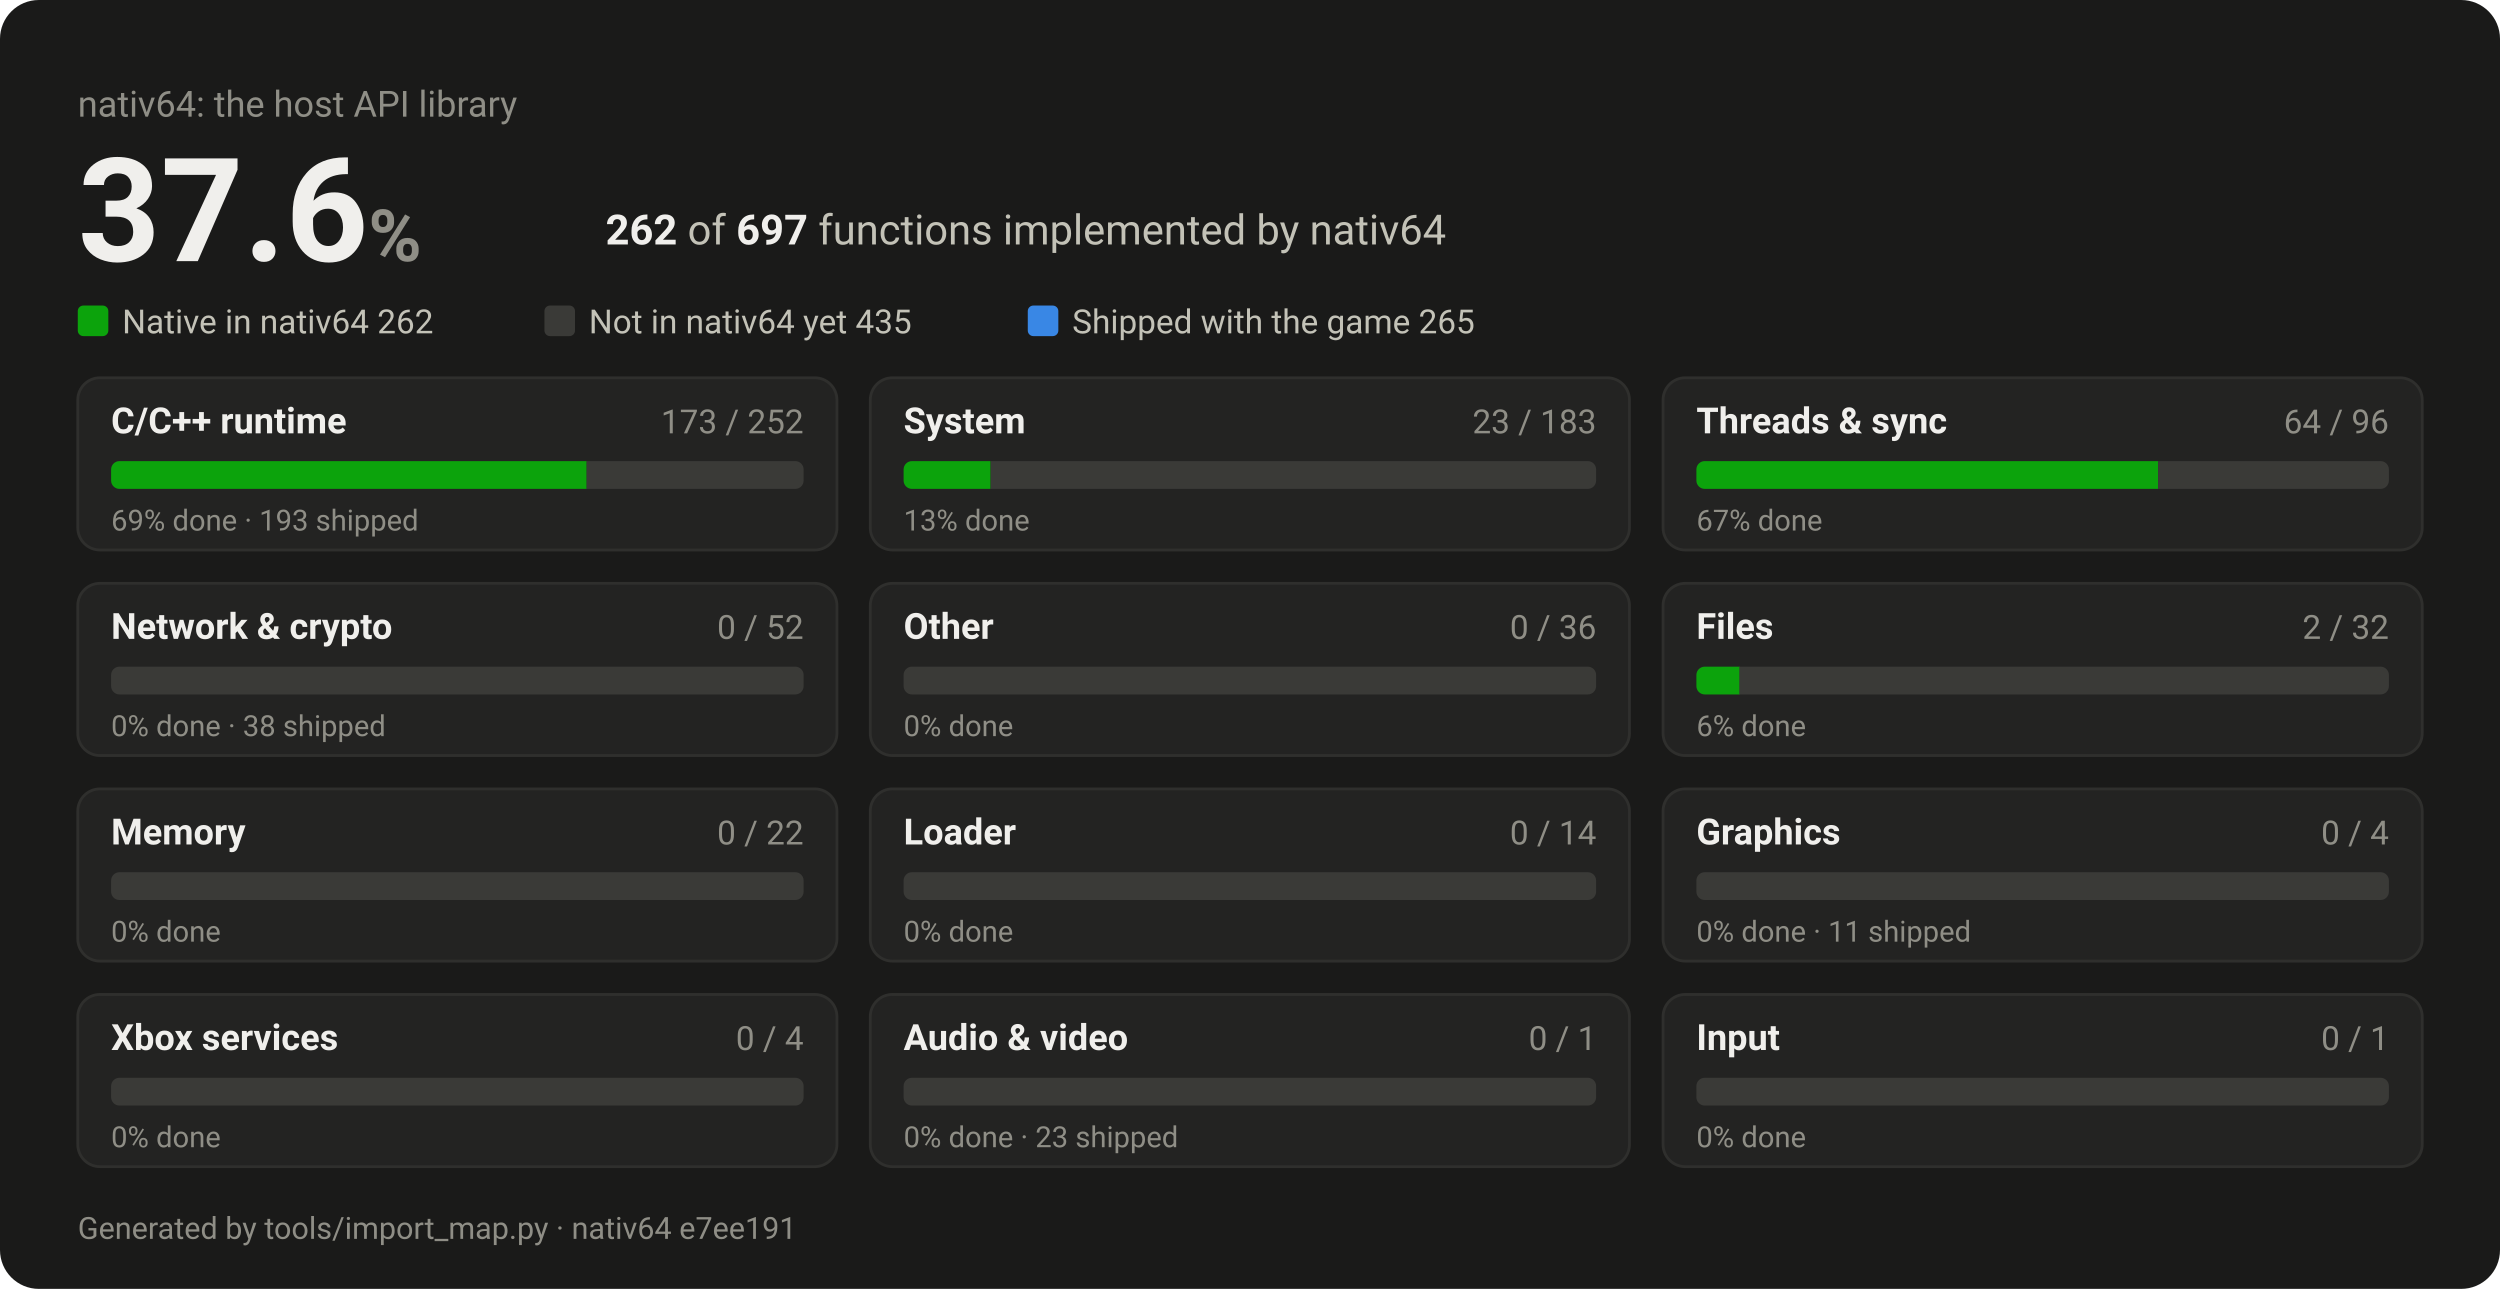
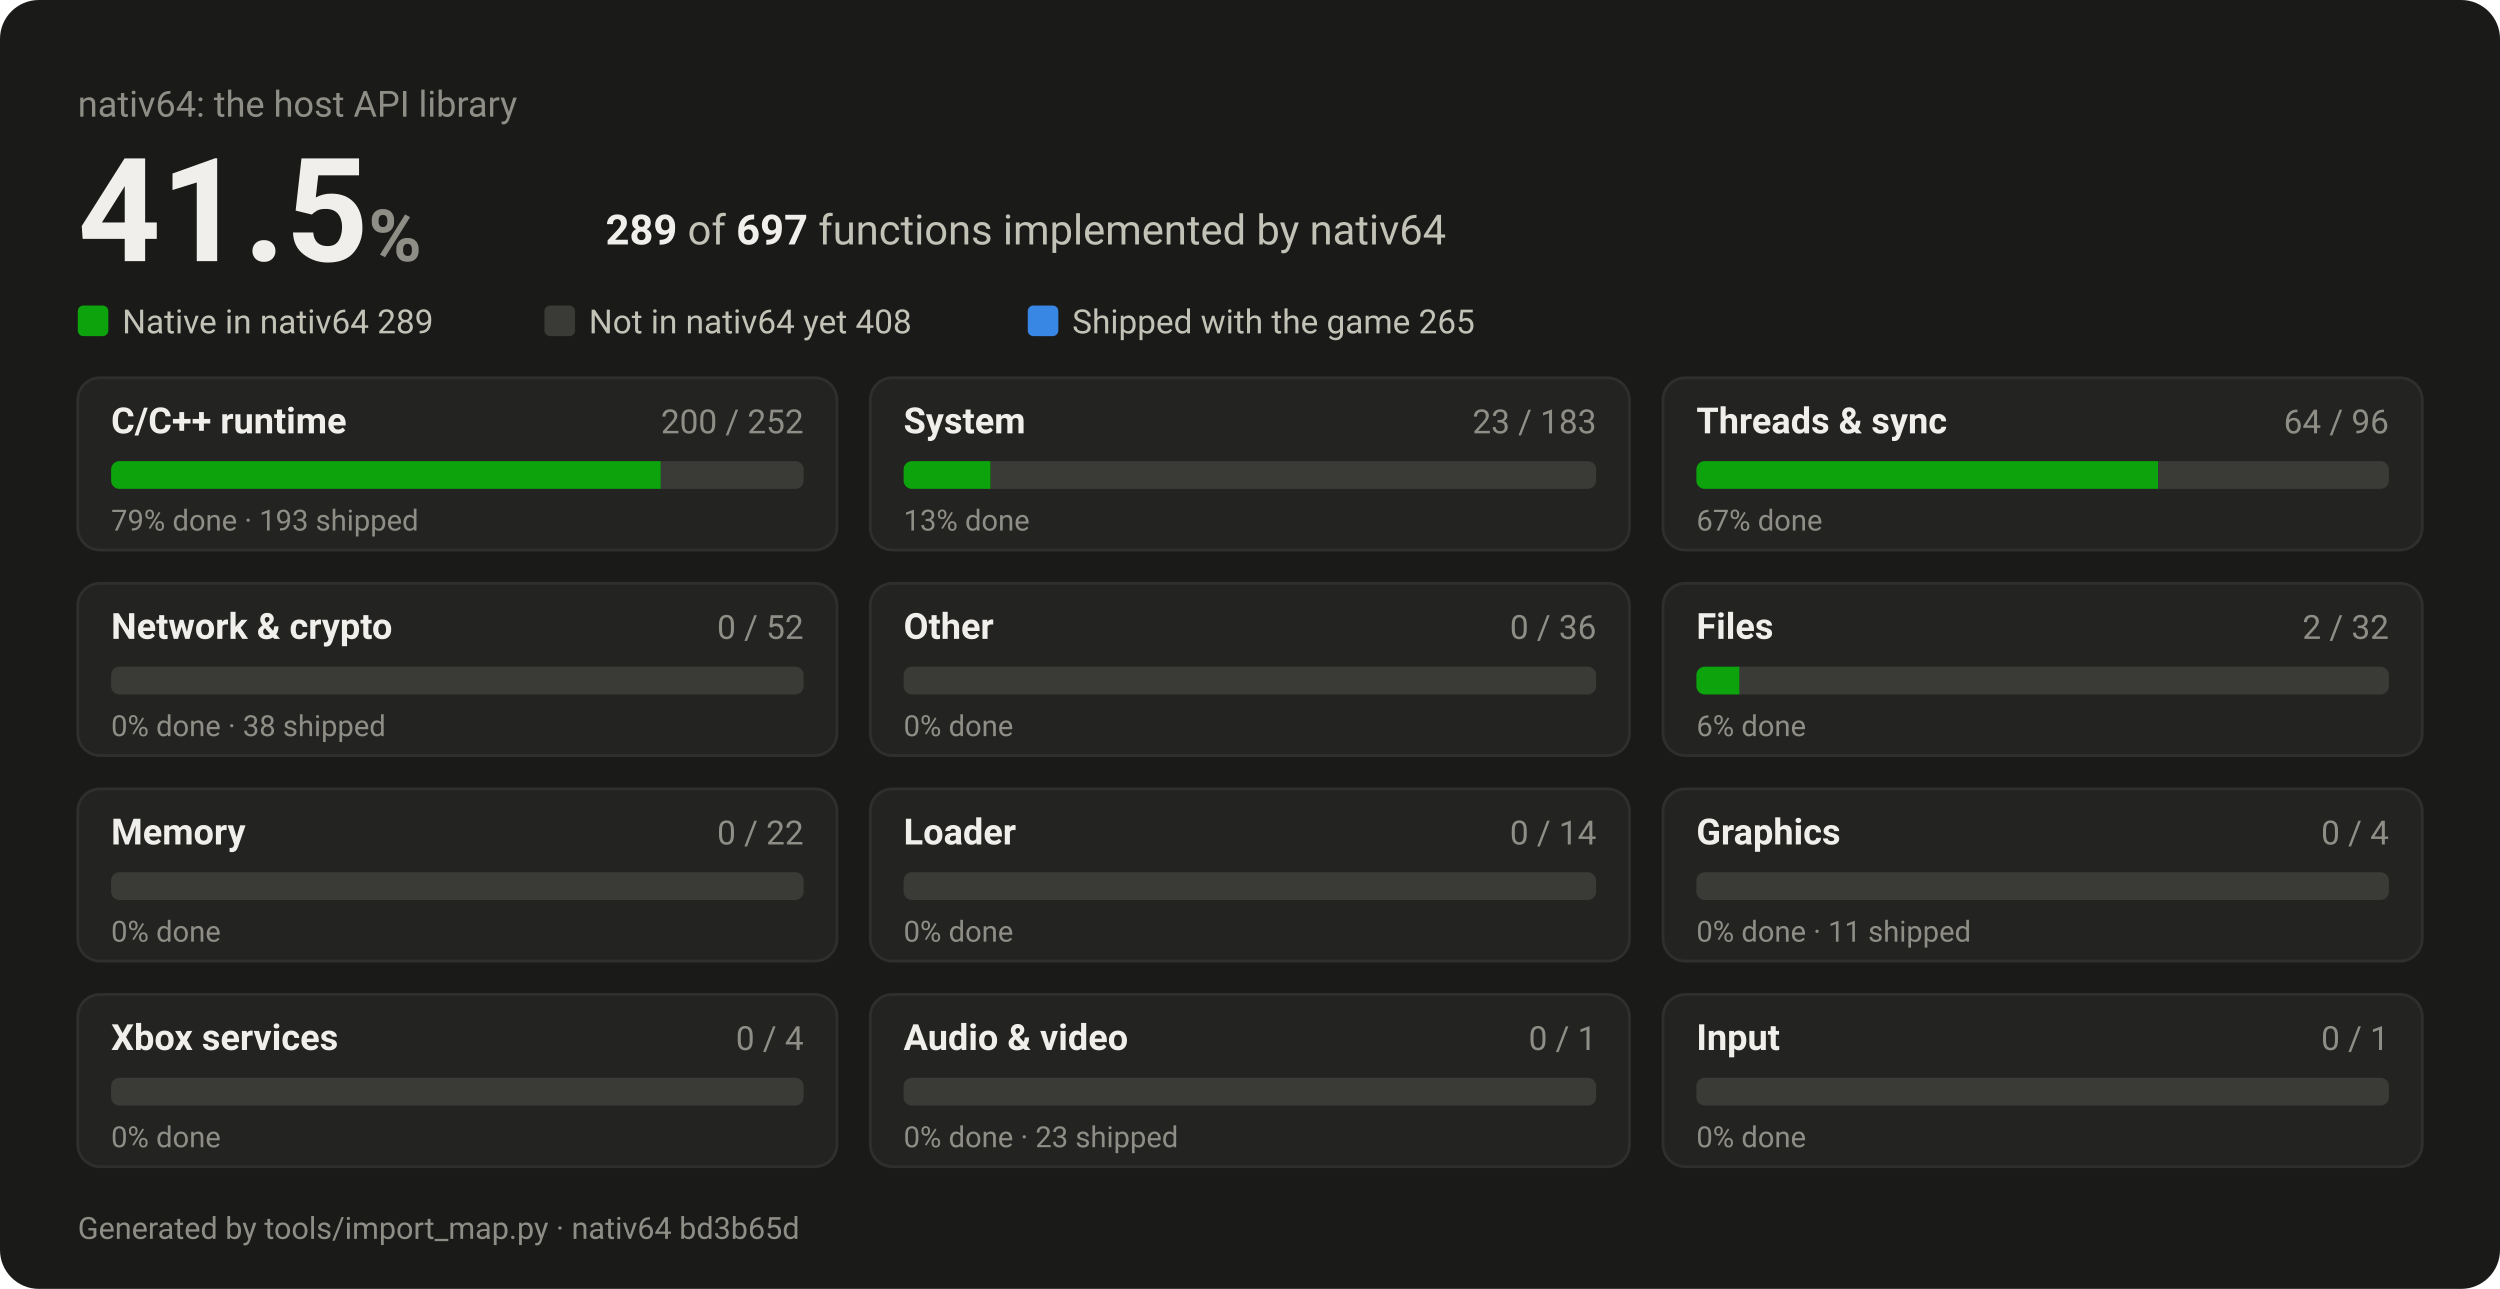
- <svg xmlns="http://www.w3.org/2000/svg" width="900" height="464" viewBox="0 0 900 464" role="img" aria-label="nativ64: the host API library: 37.6% (262 of 697 functions implemented by nativ64)">
+ <svg xmlns="http://www.w3.org/2000/svg" width="900" height="464" viewBox="0 0 900 464" role="img" aria-label="nativ64: the host API library: 41.5% (289 of 697 functions implemented by nativ64)">
  <rect width="900" height="464" rx="14" fill="#1a1a19" />
  <text x="28" y="42" fill="#8f8e86" font-size="13" font-family="ui-sans-serif,system-ui,-apple-system,'Segoe UI',Roboto,sans-serif">nativ64: the host API library</text>
-   <text x="28" y="94" fill="#f0efec" font-size="52" font-weight="700" font-family="ui-sans-serif,system-ui,-apple-system,'Segoe UI',Roboto,sans-serif">37.6<tspan font-size="26" fill="#8f8e86">%</tspan>
+   <text x="28" y="94" fill="#f0efec" font-size="52" font-weight="700" font-family="ui-sans-serif,system-ui,-apple-system,'Segoe UI',Roboto,sans-serif">41.5<tspan font-size="26" fill="#8f8e86">%</tspan>
  </text>
  <text x="218" y="88" fill="#c3c2b7" font-size="15" font-family="ui-sans-serif,system-ui,-apple-system,'Segoe UI',Roboto,sans-serif">
-     <tspan font-weight="700" fill="#f0efec">262</tspan> of <tspan font-weight="700" fill="#f0efec">697</tspan> functions implemented by nativ64</text>
+     <tspan font-weight="700" fill="#f0efec">289</tspan> of <tspan font-weight="700" fill="#f0efec">697</tspan> functions implemented by nativ64</text>
  <rect x="28" y="110" width="11" height="11" rx="2" fill="#0ca30c" />
-   <text x="44" y="120" fill="#c3c2b7" font-size="12" font-family="ui-sans-serif,system-ui,-apple-system,'Segoe UI',Roboto,sans-serif">Native in nativ64 262</text>
+   <text x="44" y="120" fill="#c3c2b7" font-size="12" font-family="ui-sans-serif,system-ui,-apple-system,'Segoe UI',Roboto,sans-serif">Native in nativ64 289</text>
  <rect x="196" y="110" width="11" height="11" rx="2" fill="#3a3a37" />
-   <text x="212" y="120" fill="#c3c2b7" font-size="12" font-family="ui-sans-serif,system-ui,-apple-system,'Segoe UI',Roboto,sans-serif">Not in nativ64 yet 435</text>
+   <text x="212" y="120" fill="#c3c2b7" font-size="12" font-family="ui-sans-serif,system-ui,-apple-system,'Segoe UI',Roboto,sans-serif">Not in nativ64 yet 408</text>
  <rect x="370" y="110" width="11" height="11" rx="2" fill="#3987e5" />
  <text x="386" y="120" fill="#c3c2b7" font-size="12" font-family="ui-sans-serif,system-ui,-apple-system,'Segoe UI',Roboto,sans-serif">Shipped with the game 265</text>
  <rect x="28.0" y="136" width="273.3" height="62" rx="8" fill="#232322" stroke="#2f2f2d" />
  <text x="40.0" y="156" fill="#f0efec" font-size="13" font-weight="600" font-family="ui-sans-serif,system-ui,-apple-system,'Segoe UI',Roboto,sans-serif">C/C++ runtime</text>
-   <text x="289.3" y="156" text-anchor="end" fill="#8f8e86" font-size="12" font-family="ui-sans-serif,system-ui,-apple-system,'Segoe UI',Roboto,sans-serif">173 / 252</text>
+   <text x="289.3" y="156" text-anchor="end" fill="#8f8e86" font-size="12" font-family="ui-sans-serif,system-ui,-apple-system,'Segoe UI',Roboto,sans-serif">200 / 252</text>
  <clipPath id="b0">
    <rect x="40.0" y="166" width="249.3" height="10" rx="3" />
  </clipPath>
  <g clip-path="url(#b0)">
-     <rect x="40.0" y="166" width="171.2" height="10" fill="#0ca30c" />
-     <rect x="211.2" y="166" width="78.2" height="10" fill="#3a3a37" />
+     <rect x="40.0" y="166" width="197.9" height="10" fill="#0ca30c" />
+     <rect x="237.9" y="166" width="51.4" height="10" fill="#3a3a37" />
  </g>
-   <text x="40.0" y="191" fill="#8f8e86" font-size="10.5" font-family="ui-sans-serif,system-ui,-apple-system,'Segoe UI',Roboto,sans-serif">69% done · 193 shipped</text>
+   <text x="40.0" y="191" fill="#8f8e86" font-size="10.5" font-family="ui-sans-serif,system-ui,-apple-system,'Segoe UI',Roboto,sans-serif">79% done · 193 shipped</text>
  <rect x="313.3" y="136" width="273.3" height="62" rx="8" fill="#232322" stroke="#2f2f2d" />
  <text x="325.3" y="156" fill="#f0efec" font-size="13" font-weight="600" font-family="ui-sans-serif,system-ui,-apple-system,'Segoe UI',Roboto,sans-serif">System</text>
  <text x="574.7" y="156" text-anchor="end" fill="#8f8e86" font-size="12" font-family="ui-sans-serif,system-ui,-apple-system,'Segoe UI',Roboto,sans-serif">23 / 183</text>
  <clipPath id="b1">
    <rect x="325.3" y="166" width="249.3" height="10" rx="3" />
  </clipPath>
  <g clip-path="url(#b1)">
    <rect x="325.3" y="166" width="31.3" height="10" fill="#0ca30c" />
    <rect x="356.7" y="166" width="218.0" height="10" fill="#3a3a37" />
  </g>
  <text x="325.3" y="191" fill="#8f8e86" font-size="10.5" font-family="ui-sans-serif,system-ui,-apple-system,'Segoe UI',Roboto,sans-serif">13% done</text>
  <rect x="598.7" y="136" width="273.3" height="62" rx="8" fill="#232322" stroke="#2f2f2d" />
  <text x="610.7" y="156" fill="#f0efec" font-size="13" font-weight="600" font-family="ui-sans-serif,system-ui,-apple-system,'Segoe UI',Roboto,sans-serif">Threads &amp; sync</text>
  <text x="860.0" y="156" text-anchor="end" fill="#8f8e86" font-size="12" font-family="ui-sans-serif,system-ui,-apple-system,'Segoe UI',Roboto,sans-serif">64 / 96</text>
  <clipPath id="b2">
    <rect x="610.7" y="166" width="249.3" height="10" rx="3" />
  </clipPath>
  <g clip-path="url(#b2)">
    <rect x="610.7" y="166" width="166.2" height="10" fill="#0ca30c" />
    <rect x="776.9" y="166" width="83.1" height="10" fill="#3a3a37" />
  </g>
  <text x="610.7" y="191" fill="#8f8e86" font-size="10.5" font-family="ui-sans-serif,system-ui,-apple-system,'Segoe UI',Roboto,sans-serif">67% done</text>
  <rect x="28.0" y="210" width="273.3" height="62" rx="8" fill="#232322" stroke="#2f2f2d" />
  <text x="40.0" y="230" fill="#f0efec" font-size="13" font-weight="600" font-family="ui-sans-serif,system-ui,-apple-system,'Segoe UI',Roboto,sans-serif">Network &amp; crypto</text>
  <text x="289.3" y="230" text-anchor="end" fill="#8f8e86" font-size="12" font-family="ui-sans-serif,system-ui,-apple-system,'Segoe UI',Roboto,sans-serif">0 / 52</text>
  <clipPath id="b3">
    <rect x="40.0" y="240" width="249.3" height="10" rx="3" />
  </clipPath>
  <g clip-path="url(#b3)">
    <rect x="40.0" y="240" width="249.3" height="10" fill="#3a3a37" />
  </g>
  <text x="40.0" y="265" fill="#8f8e86" font-size="10.5" font-family="ui-sans-serif,system-ui,-apple-system,'Segoe UI',Roboto,sans-serif">0% done · 38 shipped</text>
  <rect x="313.3" y="210" width="273.3" height="62" rx="8" fill="#232322" stroke="#2f2f2d" />
  <text x="325.3" y="230" fill="#f0efec" font-size="13" font-weight="600" font-family="ui-sans-serif,system-ui,-apple-system,'Segoe UI',Roboto,sans-serif">Other</text>
  <text x="574.7" y="230" text-anchor="end" fill="#8f8e86" font-size="12" font-family="ui-sans-serif,system-ui,-apple-system,'Segoe UI',Roboto,sans-serif">0 / 36</text>
  <clipPath id="b4">
    <rect x="325.3" y="240" width="249.3" height="10" rx="3" />
  </clipPath>
  <g clip-path="url(#b4)">
    <rect x="325.3" y="240" width="249.3" height="10" fill="#3a3a37" />
  </g>
  <text x="325.3" y="265" fill="#8f8e86" font-size="10.5" font-family="ui-sans-serif,system-ui,-apple-system,'Segoe UI',Roboto,sans-serif">0% done</text>
  <rect x="598.7" y="210" width="273.3" height="62" rx="8" fill="#232322" stroke="#2f2f2d" />
  <text x="610.7" y="230" fill="#f0efec" font-size="13" font-weight="600" font-family="ui-sans-serif,system-ui,-apple-system,'Segoe UI',Roboto,sans-serif">Files</text>
  <text x="860.0" y="230" text-anchor="end" fill="#8f8e86" font-size="12" font-family="ui-sans-serif,system-ui,-apple-system,'Segoe UI',Roboto,sans-serif">2 / 32</text>
  <clipPath id="b5">
    <rect x="610.7" y="240" width="249.3" height="10" rx="3" />
  </clipPath>
  <g clip-path="url(#b5)">
    <rect x="610.7" y="240" width="15.6" height="10" fill="#0ca30c" />
    <rect x="626.2" y="240" width="233.8" height="10" fill="#3a3a37" />
  </g>
  <text x="610.7" y="265" fill="#8f8e86" font-size="10.5" font-family="ui-sans-serif,system-ui,-apple-system,'Segoe UI',Roboto,sans-serif">6% done</text>
  <rect x="28.0" y="284" width="273.3" height="62" rx="8" fill="#232322" stroke="#2f2f2d" />
  <text x="40.0" y="304" fill="#f0efec" font-size="13" font-weight="600" font-family="ui-sans-serif,system-ui,-apple-system,'Segoe UI',Roboto,sans-serif">Memory</text>
  <text x="289.3" y="304" text-anchor="end" fill="#8f8e86" font-size="12" font-family="ui-sans-serif,system-ui,-apple-system,'Segoe UI',Roboto,sans-serif">0 / 22</text>
  <clipPath id="b6">
    <rect x="40.0" y="314" width="249.3" height="10" rx="3" />
  </clipPath>
  <g clip-path="url(#b6)">
    <rect x="40.0" y="314" width="249.3" height="10" fill="#3a3a37" />
  </g>
  <text x="40.0" y="339" fill="#8f8e86" font-size="10.5" font-family="ui-sans-serif,system-ui,-apple-system,'Segoe UI',Roboto,sans-serif">0% done</text>
  <rect x="313.3" y="284" width="273.3" height="62" rx="8" fill="#232322" stroke="#2f2f2d" />
  <text x="325.3" y="304" fill="#f0efec" font-size="13" font-weight="600" font-family="ui-sans-serif,system-ui,-apple-system,'Segoe UI',Roboto,sans-serif">Loader</text>
  <text x="574.7" y="304" text-anchor="end" fill="#8f8e86" font-size="12" font-family="ui-sans-serif,system-ui,-apple-system,'Segoe UI',Roboto,sans-serif">0 / 14</text>
  <clipPath id="b7">
    <rect x="325.3" y="314" width="249.3" height="10" rx="3" />
  </clipPath>
  <g clip-path="url(#b7)">
    <rect x="325.3" y="314" width="249.3" height="10" fill="#3a3a37" />
  </g>
  <text x="325.3" y="339" fill="#8f8e86" font-size="10.5" font-family="ui-sans-serif,system-ui,-apple-system,'Segoe UI',Roboto,sans-serif">0% done</text>
  <rect x="598.7" y="284" width="273.3" height="62" rx="8" fill="#232322" stroke="#2f2f2d" />
  <text x="610.7" y="304" fill="#f0efec" font-size="13" font-weight="600" font-family="ui-sans-serif,system-ui,-apple-system,'Segoe UI',Roboto,sans-serif">Graphics</text>
  <text x="860.0" y="304" text-anchor="end" fill="#8f8e86" font-size="12" font-family="ui-sans-serif,system-ui,-apple-system,'Segoe UI',Roboto,sans-serif">0 / 4</text>
  <clipPath id="b8">
    <rect x="610.7" y="314" width="249.3" height="10" rx="3" />
  </clipPath>
  <g clip-path="url(#b8)">
    <rect x="610.7" y="314" width="249.3" height="10" fill="#3a3a37" />
  </g>
  <text x="610.7" y="339" fill="#8f8e86" font-size="10.5" font-family="ui-sans-serif,system-ui,-apple-system,'Segoe UI',Roboto,sans-serif">0% done · 11 shipped</text>
  <rect x="28.0" y="358" width="273.3" height="62" rx="8" fill="#232322" stroke="#2f2f2d" />
  <text x="40.0" y="378" fill="#f0efec" font-size="13" font-weight="600" font-family="ui-sans-serif,system-ui,-apple-system,'Segoe UI',Roboto,sans-serif">Xbox services</text>
  <text x="289.3" y="378" text-anchor="end" fill="#8f8e86" font-size="12" font-family="ui-sans-serif,system-ui,-apple-system,'Segoe UI',Roboto,sans-serif">0 / 4</text>
  <clipPath id="b9">
    <rect x="40.0" y="388" width="249.3" height="10" rx="3" />
  </clipPath>
  <g clip-path="url(#b9)">
    <rect x="40.0" y="388" width="249.3" height="10" fill="#3a3a37" />
  </g>
  <text x="40.0" y="413" fill="#8f8e86" font-size="10.5" font-family="ui-sans-serif,system-ui,-apple-system,'Segoe UI',Roboto,sans-serif">0% done</text>
  <rect x="313.3" y="358" width="273.3" height="62" rx="8" fill="#232322" stroke="#2f2f2d" />
  <text x="325.3" y="378" fill="#f0efec" font-size="13" font-weight="600" font-family="ui-sans-serif,system-ui,-apple-system,'Segoe UI',Roboto,sans-serif">Audio &amp; video</text>
  <text x="574.7" y="378" text-anchor="end" fill="#8f8e86" font-size="12" font-family="ui-sans-serif,system-ui,-apple-system,'Segoe UI',Roboto,sans-serif">0 / 1</text>
  <clipPath id="b10">
    <rect x="325.3" y="388" width="249.3" height="10" rx="3" />
  </clipPath>
  <g clip-path="url(#b10)">
    <rect x="325.3" y="388" width="249.3" height="10" fill="#3a3a37" />
  </g>
  <text x="325.3" y="413" fill="#8f8e86" font-size="10.5" font-family="ui-sans-serif,system-ui,-apple-system,'Segoe UI',Roboto,sans-serif">0% done · 23 shipped</text>
  <rect x="598.7" y="358" width="273.3" height="62" rx="8" fill="#232322" stroke="#2f2f2d" />
  <text x="610.7" y="378" fill="#f0efec" font-size="13" font-weight="600" font-family="ui-sans-serif,system-ui,-apple-system,'Segoe UI',Roboto,sans-serif">Input</text>
  <text x="860.0" y="378" text-anchor="end" fill="#8f8e86" font-size="12" font-family="ui-sans-serif,system-ui,-apple-system,'Segoe UI',Roboto,sans-serif">0 / 1</text>
  <clipPath id="b11">
    <rect x="610.7" y="388" width="249.3" height="10" rx="3" />
  </clipPath>
  <g clip-path="url(#b11)">
    <rect x="610.7" y="388" width="249.3" height="10" fill="#3a3a37" />
  </g>
  <text x="610.7" y="413" fill="#8f8e86" font-size="10.5" font-family="ui-sans-serif,system-ui,-apple-system,'Segoe UI',Roboto,sans-serif">0% done</text>
-   <text x="28" y="446" fill="#8f8e86" font-size="11" font-family="ui-sans-serif,system-ui,-apple-system,'Segoe UI',Roboto,sans-serif">Generated by tools/import_map.py · nativ64 e7ee191</text>
+   <text x="28" y="446" fill="#8f8e86" font-size="11" font-family="ui-sans-serif,system-ui,-apple-system,'Segoe UI',Roboto,sans-serif">Generated by tools/import_map.py · nativ64 bd3b65d</text>
</svg>
